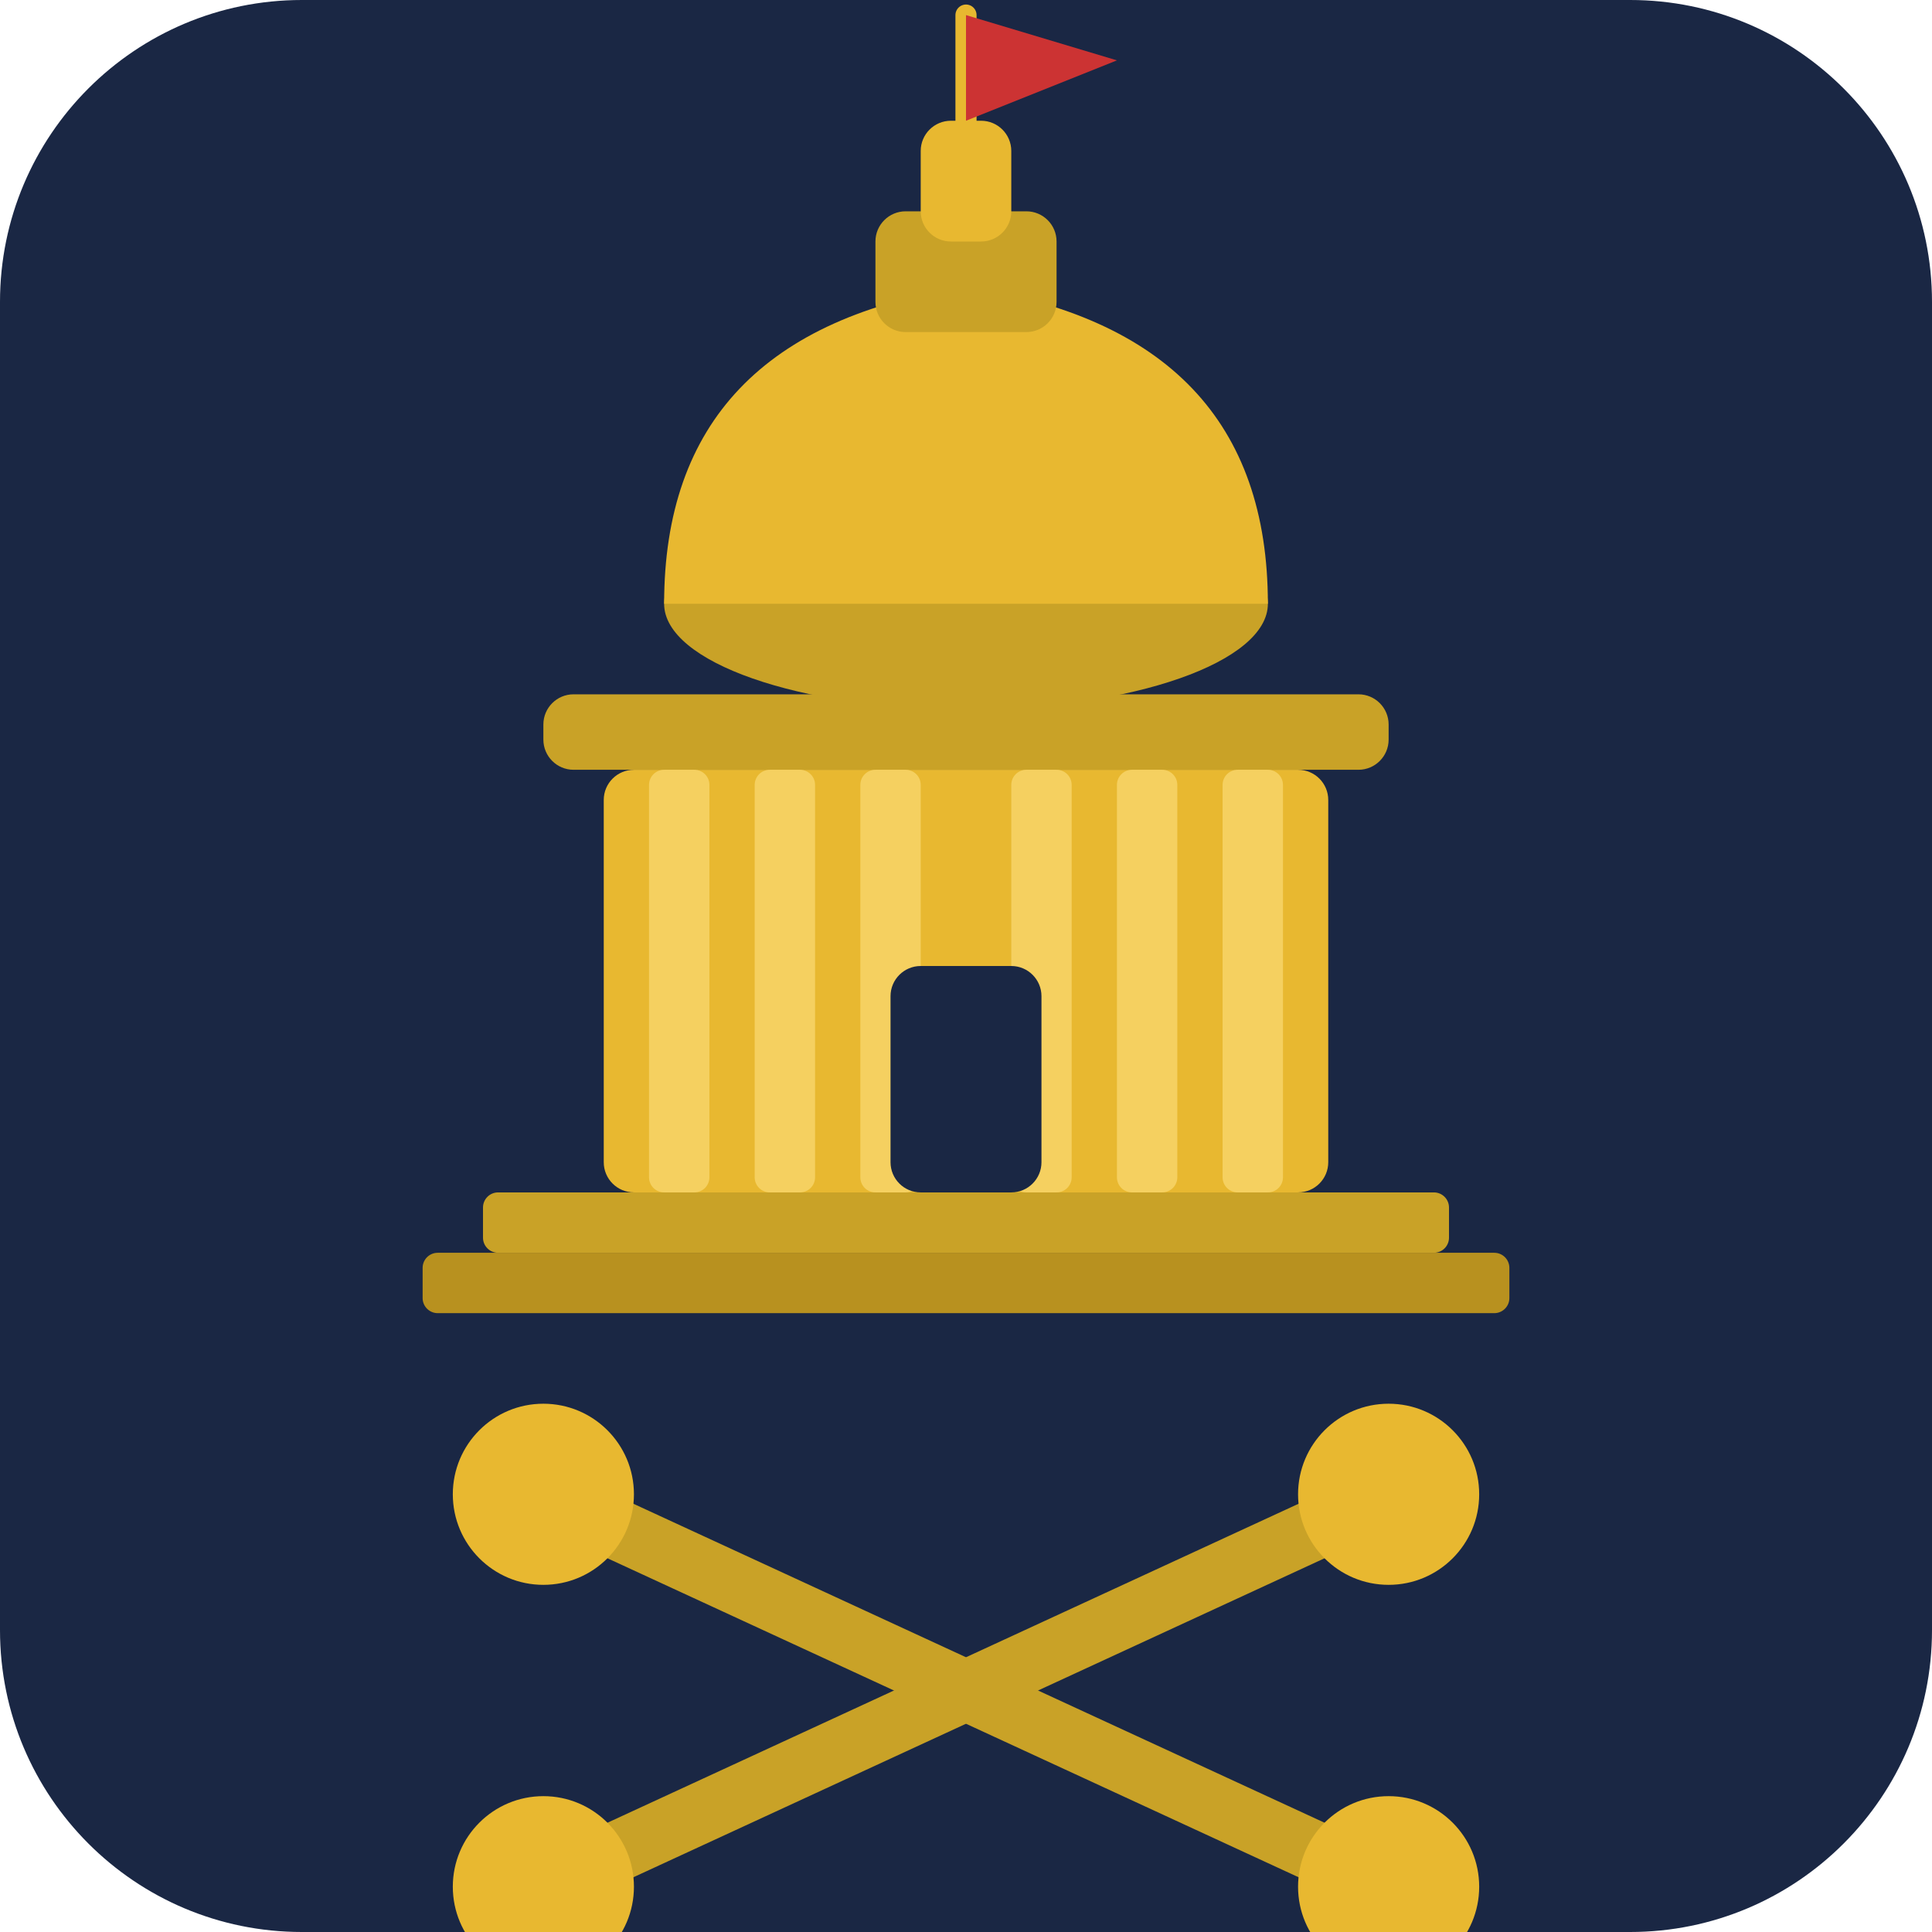
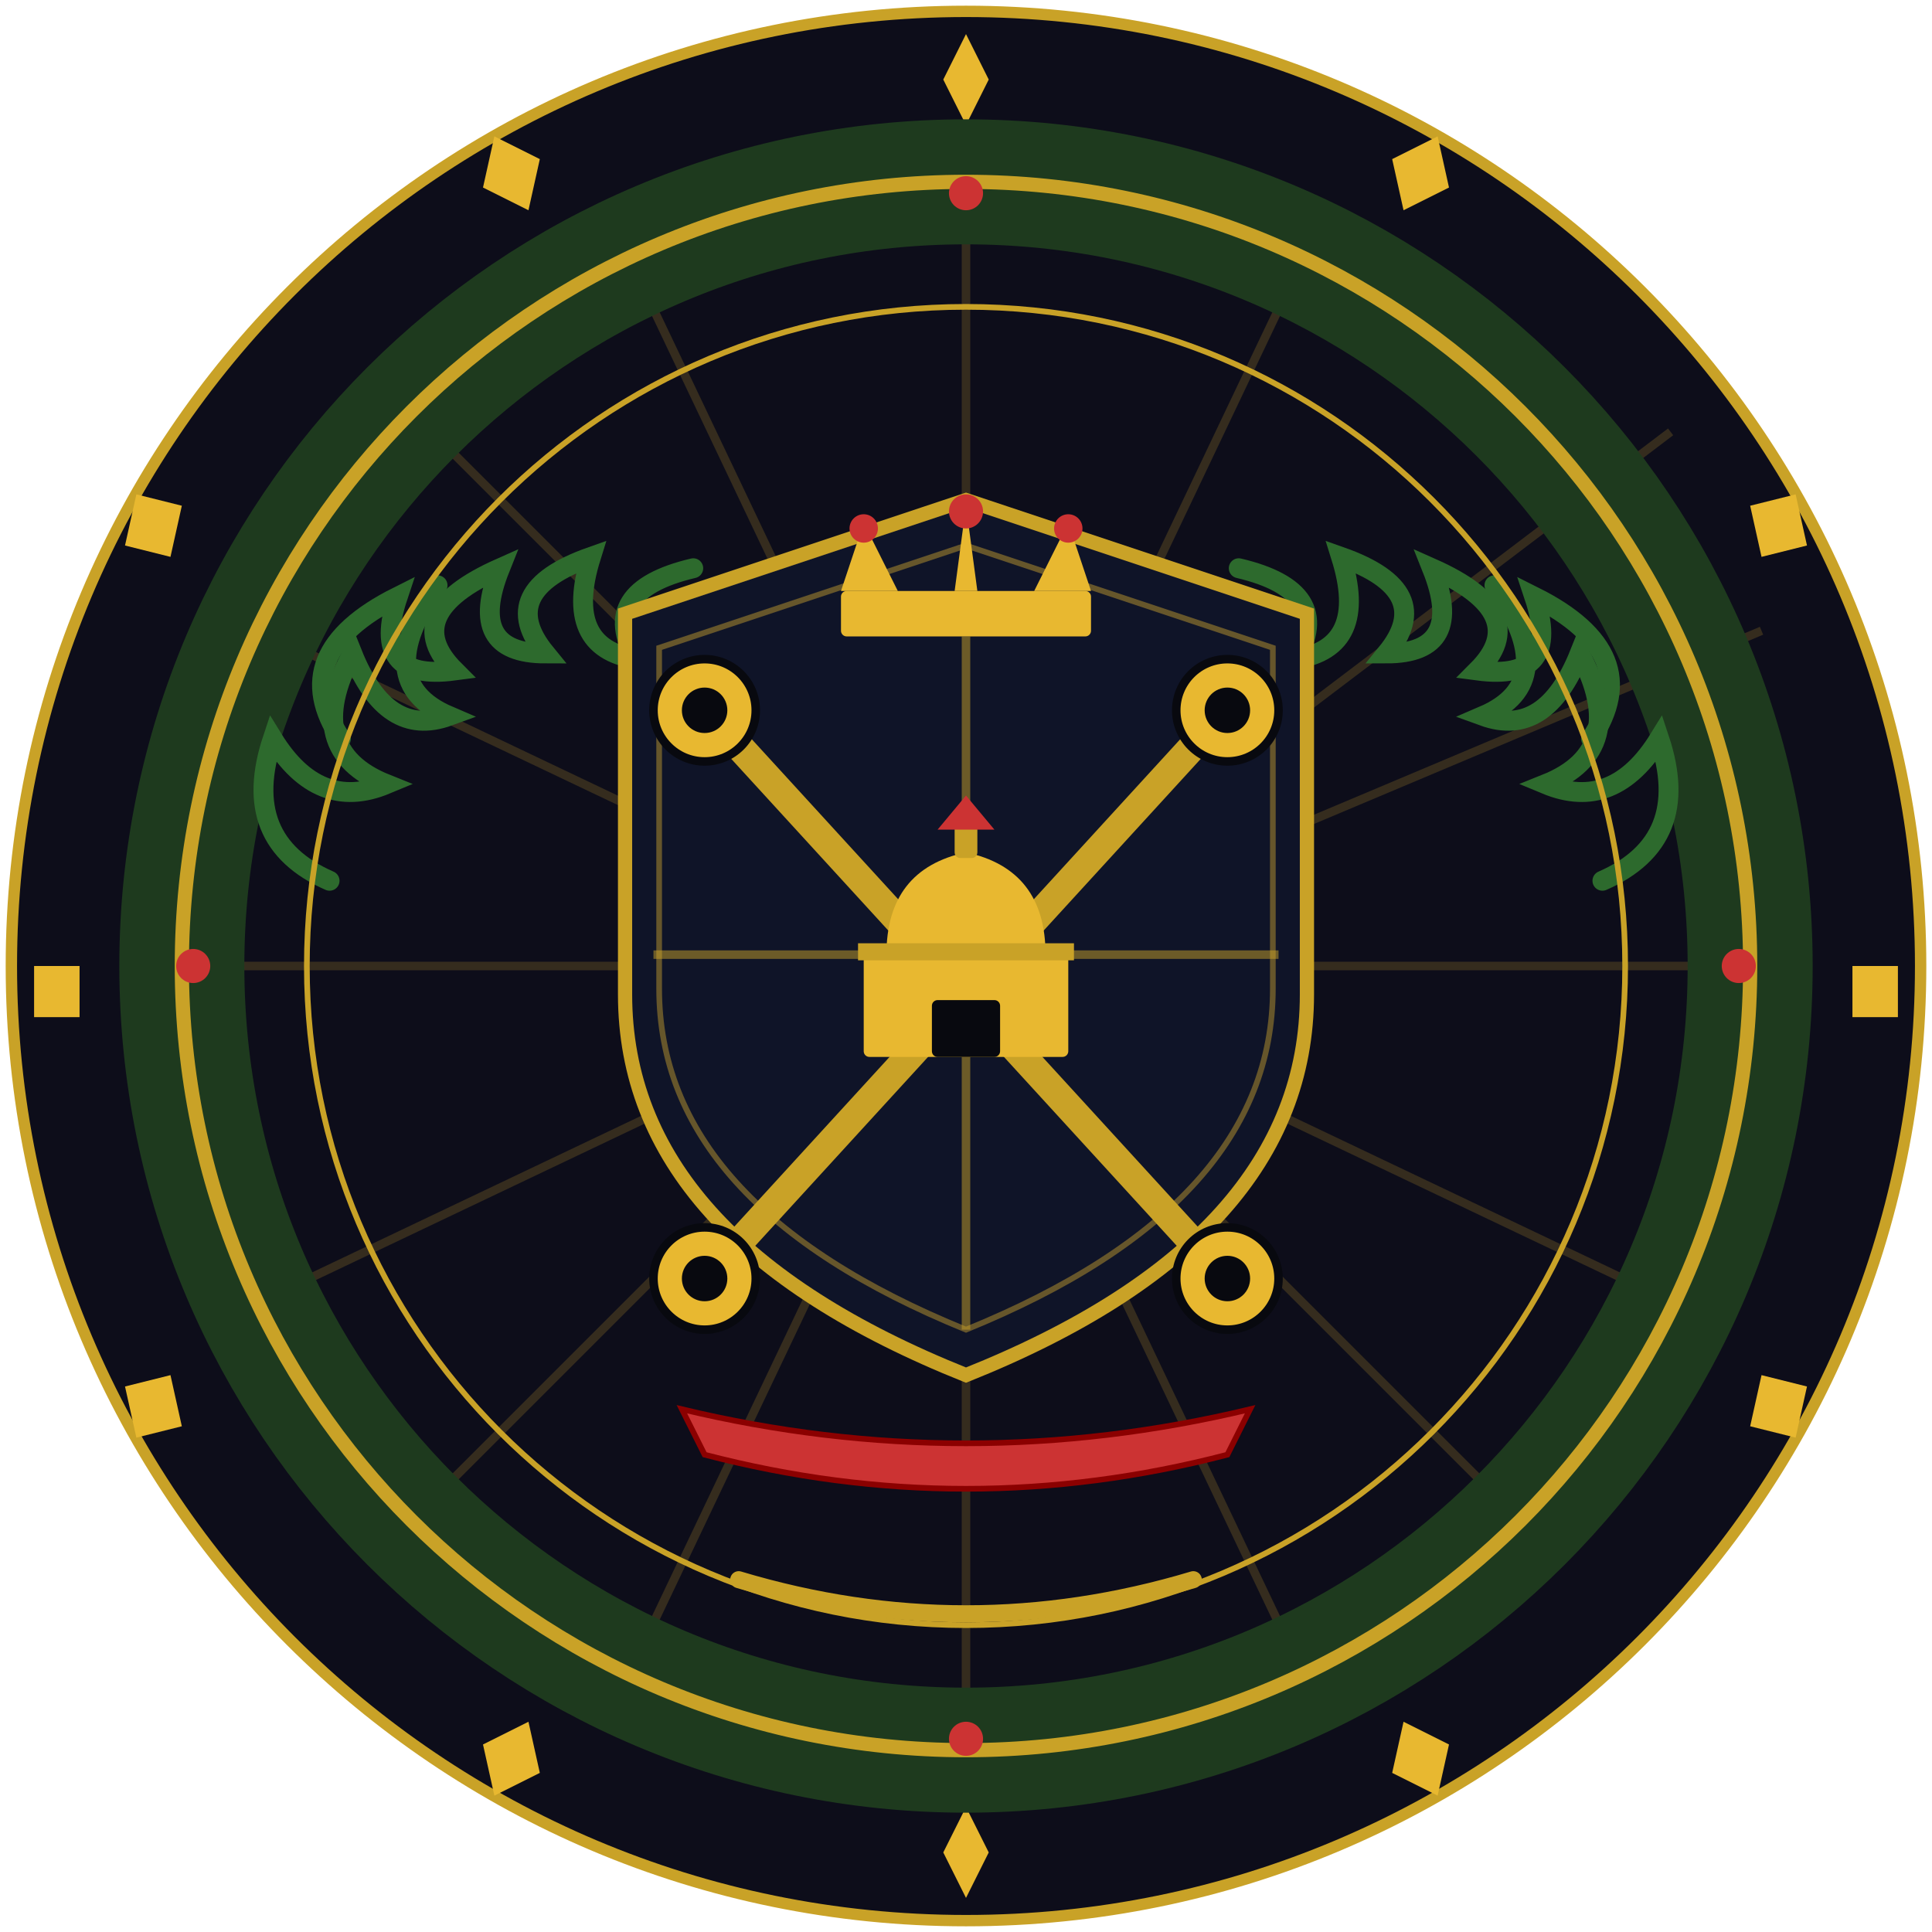
- <svg xmlns="http://www.w3.org/2000/svg" viewBox="0 0 64 64" width="64" height="64">
-   <rect width="64" height="64" rx="10" fill="#1a2744" />
-   <ellipse cx="32" cy="20" rx="10" ry="3.5" fill="#c9a227" />
-   <path d="M22 20 Q22 11 32 9.5 Q42 11 42 20 Z" fill="#e8b830" />
-   <rect x="29" y="7" width="6" height="4" rx="1" fill="#c9a227" />
-   <rect x="30.5" y="4" width="3" height="4" rx="1" fill="#e8b830" />
-   <line x1="32" y1="4" x2="32" y2="0.5" stroke="#e8b830" stroke-width="0.7" stroke-linecap="round" />
-   <polygon points="32,0.5 37,2 32,4" fill="#cc3333" />
-   <rect x="18" y="23" width="28" height="2.5" rx="1" fill="#c9a227" />
-   <rect x="20" y="25.5" width="24" height="14" rx="1" fill="#e8b830" />
-   <rect x="21.5" y="25.5" width="2" height="14" rx="0.5" fill="#f5d060" />
-   <rect x="25" y="25.5" width="2" height="14" rx="0.5" fill="#f5d060" />
-   <rect x="28.5" y="25.5" width="2" height="14" rx="0.5" fill="#f5d060" />
-   <rect x="33.5" y="25.5" width="2" height="14" rx="0.5" fill="#f5d060" />
-   <rect x="37" y="25.5" width="2" height="14" rx="0.5" fill="#f5d060" />
-   <rect x="40.5" y="25.5" width="2" height="14" rx="0.5" fill="#f5d060" />
-   <rect x="29.5" y="32" width="5" height="7.5" rx="1" fill="#1a2744" />
-   <rect x="16" y="39.5" width="32" height="2" rx="0.5" fill="#c9a227" />
-   <rect x="14" y="41.5" width="36" height="2" rx="0.5" fill="#b8911f" />
-   <line x1="19" y1="50" x2="45" y2="62" stroke="#c9a227" stroke-width="2" stroke-linecap="round" />
-   <line x1="45" y1="50" x2="19" y2="62" stroke="#c9a227" stroke-width="2" stroke-linecap="round" />
-   <circle cx="18" cy="49.5" r="3" fill="#e8b830" />
-   <circle cx="46" cy="49.5" r="3" fill="#e8b830" />
-   <circle cx="18" cy="62.5" r="3" fill="#e8b830" />
-   <circle cx="46" cy="62.5" r="3" fill="#e8b830" />
+ <svg xmlns="http://www.w3.org/2000/svg" viewBox="0 0 340 340" width="340" height="340">
+   <circle cx="170" cy="170" r="168" fill="#0d0d1a" stroke="#c9a227" stroke-width="2" />
+   <polygon points="170,6 174,14 170,22 166,14" fill="#e8b830" />
+   <polygon points="253,24 255,33 247,37 245,28" fill="#e8b830" />
+   <polygon points="316,87 318,96 310,98 308,89" fill="#e8b830" />
+   <polygon points="334,170 334,179 326,179 326,170" fill="#e8b830" />
+   <polygon points="316,253 318,244 310,242 308,251" fill="#e8b830" />
+   <polygon points="253,316 255,307 247,303 245,312" fill="#e8b830" />
+   <polygon points="170,334 174,326 170,318 166,326" fill="#e8b830" />
+   <polygon points="87,316 85,307 93,303 95,312" fill="#e8b830" />
+   <polygon points="24,253 22,244 30,242 32,251" fill="#e8b830" />
+   <polygon points="6,170 6,179 14,179 14,170" fill="#e8b830" />
+   <polygon points="24,87 22,96 30,98 32,89" fill="#e8b830" />
+   <polygon points="87,24 85,33 93,37 95,28" fill="#e8b830" />
+   <g opacity="0.18">
+     <line x1="170" y1="170" x2="170" y2="30" stroke="#e8b830" stroke-width="1.5" />
+     <line x1="170" y1="170" x2="229" y2="46" stroke="#e8b830" stroke-width="1.5" />
+     <line x1="170" y1="170" x2="294" y2="76" stroke="#e8b830" stroke-width="1.5" />
+     <line x1="170" y1="170" x2="310" y2="111" stroke="#e8b830" stroke-width="1.5" />
+     <line x1="170" y1="170" x2="310" y2="170" stroke="#e8b830" stroke-width="1.5" />
+     <line x1="170" y1="170" x2="294" y2="229" stroke="#e8b830" stroke-width="1.5" />
+     <line x1="170" y1="170" x2="264" y2="264" stroke="#e8b830" stroke-width="1.5" />
+     <line x1="170" y1="170" x2="229" y2="294" stroke="#e8b830" stroke-width="1.5" />
+     <line x1="170" y1="170" x2="170" y2="310" stroke="#e8b830" stroke-width="1.5" />
+     <line x1="170" y1="170" x2="111" y2="294" stroke="#e8b830" stroke-width="1.5" />
+     <line x1="170" y1="170" x2="76" y2="264" stroke="#e8b830" stroke-width="1.5" />
+     <line x1="170" y1="170" x2="46" y2="229" stroke="#e8b830" stroke-width="1.5" />
+     <line x1="170" y1="170" x2="30" y2="170" stroke="#e8b830" stroke-width="1.5" />
+     <line x1="170" y1="170" x2="46" y2="111" stroke="#e8b830" stroke-width="1.5" />
+     <line x1="170" y1="170" x2="76" y2="76" stroke="#e8b830" stroke-width="1.5" />
+     <line x1="170" y1="170" x2="111" y2="46" stroke="#e8b830" stroke-width="1.5" />
+   </g>
+   <circle cx="170" cy="170" r="138" fill="none" stroke="#1e3a1e" stroke-width="22" />
+   <path d="M 60 130 Q 50 115 70 105 Q 65 120 80 118 Q 70 108 88 100 Q 82 115 96 115 Q 87 104 104 98 Q 99 114 112 116 Q 105 104 122 100" fill="none" stroke="#2d6a2d" stroke-width="3.5" stroke-linecap="round" />
+   <path d="M 58 155 Q 42 148 48 130 Q 56 143 68 138 Q 53 132 62 115 Q 68 130 79 126 Q 65 120 77 103" fill="none" stroke="#2d6a2d" stroke-width="3.5" stroke-linecap="round" />
+   <path d="M 280 130 Q 290 115 270 105 Q 275 120 260 118 Q 270 108 252 100 Q 258 115 244 115 Q 253 104 236 98 Q 241 114 228 116 Q 235 104 218 100" fill="none" stroke="#2d6a2d" stroke-width="3.5" stroke-linecap="round" />
+   <path d="M 282 155 Q 298 148 292 130 Q 284 143 272 138 Q 287 132 278 115 Q 272 130 261 126 Q 275 120 263 103" fill="none" stroke="#2d6a2d" stroke-width="3.5" stroke-linecap="round" />
+   <path d="M 130 278 Q 170 290 210 278" fill="none" stroke="#c9a227" stroke-width="3" stroke-linecap="round" />
+   <circle cx="170" cy="170" r="138" fill="none" stroke="#c9a227" stroke-width="2.5" />
+   <circle cx="170" cy="170" r="116" fill="none" stroke="#c9a227" stroke-width="1" />
+   <path d="M170 88 L230 108 L230 175 Q230 218 170 242 Q110 218 110 175 L110 108 Z" fill="#0f1428" stroke="#c9a227" stroke-width="2.5" />
+   <path d="M170 96 L224 114 L224 174 Q224 212 170 234 Q116 212 116 174 L116 114 Z" fill="none" stroke="#e8b830" stroke-width="1" opacity="0.4" />
+   <rect x="148" y="104" width="44" height="8" rx="1" fill="#e8b830" />
+   <polygon points="148,104 152,92 158,104" fill="#e8b830" />
+   <polygon points="168,104 170,89 172,104" fill="#e8b830" />
+   <polygon points="192,104 188,92 182,104" fill="#e8b830" />
+   <circle cx="152" cy="93" r="2.5" fill="#cc3333" />
+   <circle cx="170" cy="90" r="3" fill="#cc3333" />
+   <circle cx="188" cy="93" r="2.5" fill="#cc3333" />
+   <line x1="170" y1="112" x2="170" y2="234" stroke="#c9a227" stroke-width="1.5" opacity="0.5" />
+   <line x1="115" y1="168" x2="225" y2="168" stroke="#c9a227" stroke-width="1.5" opacity="0.5" />
+   <line x1="127" y1="128" x2="213" y2="222" stroke="#c9a227" stroke-width="5" stroke-linecap="round" />
+   <line x1="213" y1="128" x2="127" y2="222" stroke="#c9a227" stroke-width="5" stroke-linecap="round" />
+   <circle cx="124" cy="125" r="9" fill="#e8b830" stroke="#08090f" stroke-width="1.5" />
+   <circle cx="216" cy="125" r="9" fill="#e8b830" stroke="#08090f" stroke-width="1.5" />
+   <circle cx="124" cy="225" r="9" fill="#e8b830" stroke="#08090f" stroke-width="1.5" />
+   <circle cx="216" cy="225" r="9" fill="#e8b830" stroke="#08090f" stroke-width="1.5" />
+   <circle cx="124" cy="125" r="4" fill="#08090f" />
+   <circle cx="216" cy="125" r="4" fill="#08090f" />
+   <circle cx="124" cy="225" r="4" fill="#08090f" />
+   <circle cx="216" cy="225" r="4" fill="#08090f" />
+   <ellipse cx="170" cy="168" rx="14" ry="5" fill="#c9a227" />
+   <path d="M156 168 Q156 153 170 150 Q184 153 184 168 Z" fill="#e8b830" />
+   <rect x="152" y="168" width="36" height="18" rx="1" fill="#e8b830" />
+   <rect x="164" y="176" width="12" height="10" rx="1" fill="#08090f" />
+   <rect x="151" y="166" width="38" height="3" fill="#c9a227" />
+   <rect x="168" y="143" width="4" height="8" rx="1" fill="#c9a227" />
+   <polygon points="170,140 175,146 165,146" fill="#cc3333" />
+   <path d="M120 248 Q170 260 220 248 L216 256 Q170 268 124 256 Z" fill="#cc3333" stroke="#8b0000" stroke-width="1" />
+   <circle cx="170" cy="34" r="3" fill="#cc3333" />
+   <circle cx="306" cy="170" r="3" fill="#cc3333" />
+   <circle cx="170" cy="306" r="3" fill="#cc3333" />
+   <circle cx="34" cy="170" r="3" fill="#cc3333" />
</svg>
